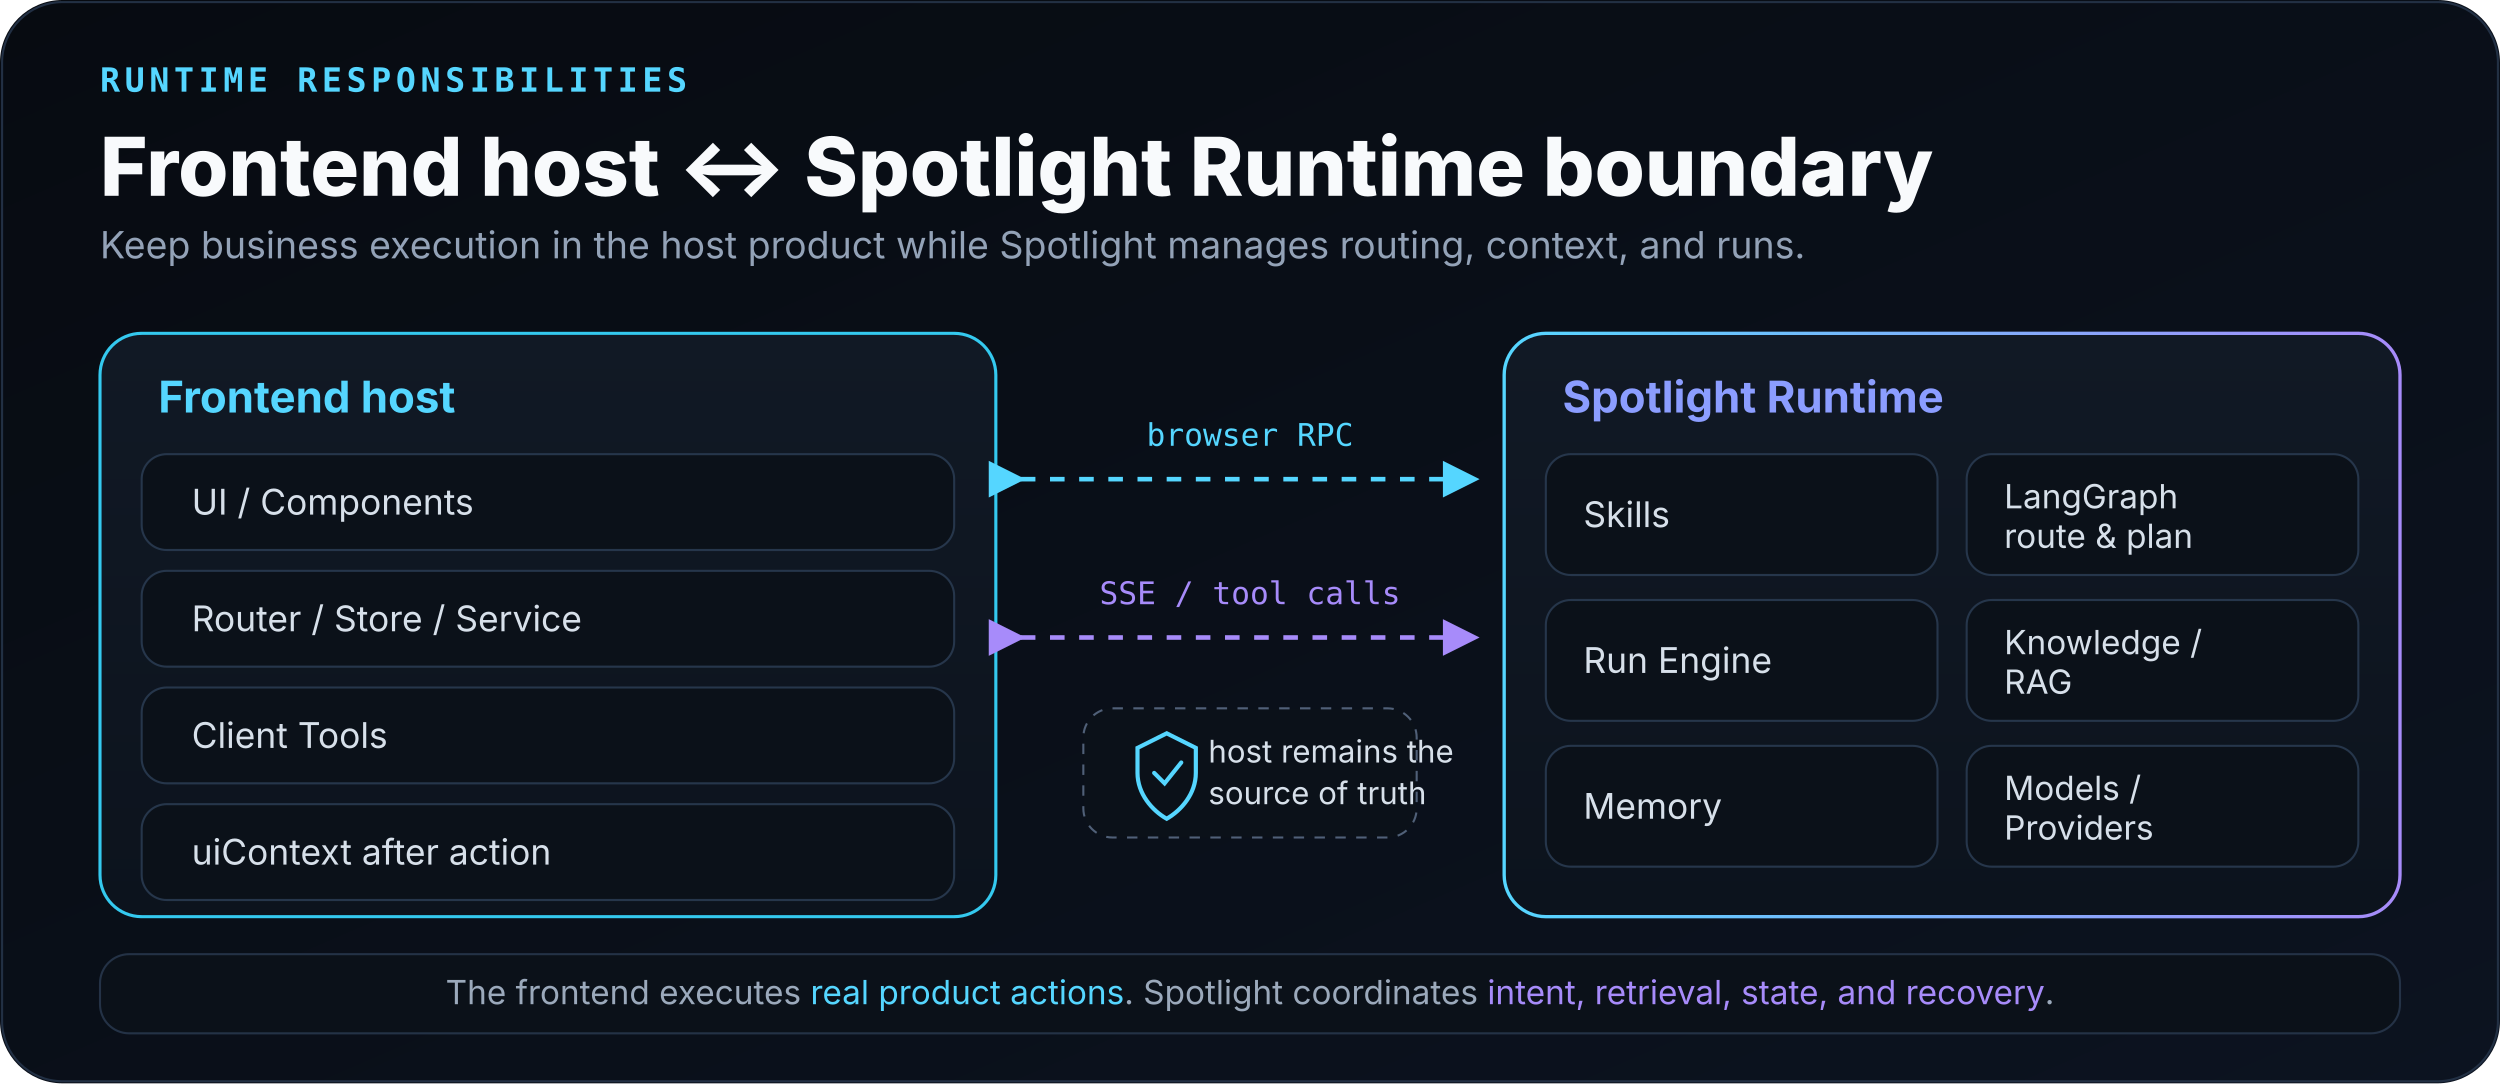
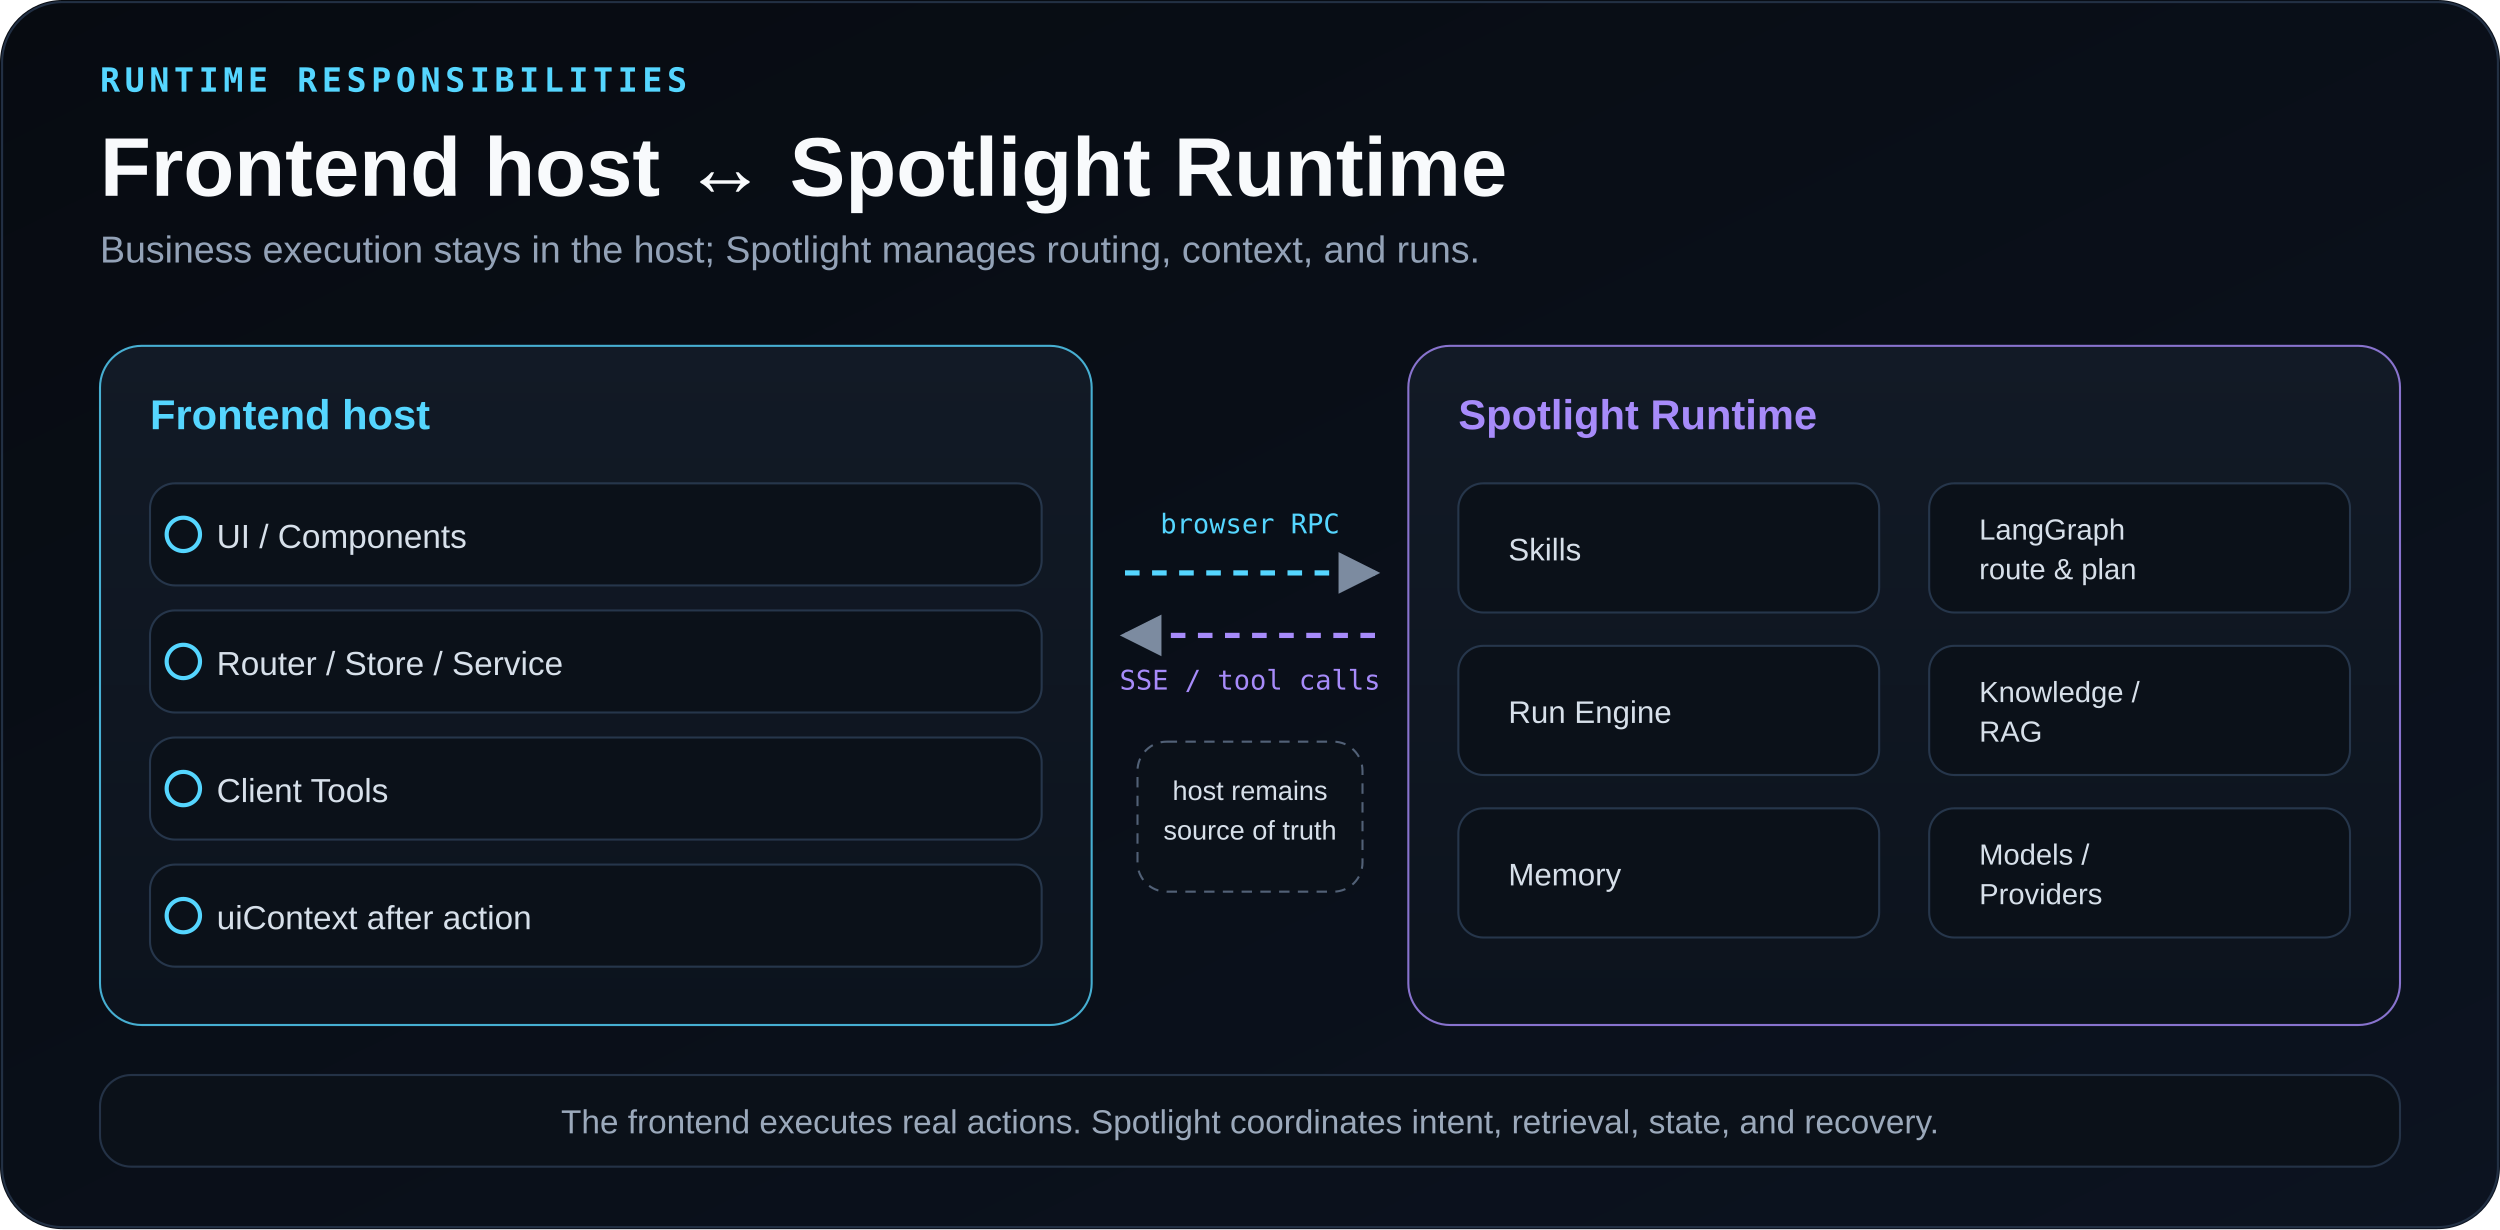
- <svg xmlns="http://www.w3.org/2000/svg" width="1200" height="520" viewBox="0 0 1200 520" role="img" aria-labelledby="title desc">
+ <svg xmlns="http://www.w3.org/2000/svg" width="1200" height="590" viewBox="0 0 1200 590" role="img" aria-labelledby="title desc">
  <defs>
    <linearGradient id="bg" x1="0" y1="0" x2="1" y2="1">
      <stop offset="0" stop-color="#070b11" />
      <stop offset="1" stop-color="#0c1320" />
    </linearGradient>
    <linearGradient id="accent" x1="0" y1="0" x2="1" y2="0">
      <stop offset="0" stop-color="#55d6ff" />
      <stop offset="1" stop-color="#a78bfa" />
    </linearGradient>
    <linearGradient id="panel" x1="0" y1="0" x2="0" y2="1">
-       <stop offset="0" stop-color="#111925" />
+       <stop offset="0" stop-color="#121a26" />
      <stop offset="1" stop-color="#0c131d" />
    </linearGradient>
-     <marker id="arrowC" markerWidth="8" markerHeight="8" refX="7" refY="4" orient="auto">
-       <path d="M0 0 L8 4 L0 8 Z" fill="#55d6ff" />
-     </marker>
-     <marker id="arrowP" markerWidth="8" markerHeight="8" refX="7" refY="4" orient="auto">
-       <path d="M0 0 L8 4 L0 8 Z" fill="#a78bfa" />
+     <marker id="arrow" markerWidth="8" markerHeight="8" refX="7" refY="4" orient="auto">
+       <path d="M0 0 L8 4 L0 8 Z" fill="#7c8ba0" />
    </marker>
  </defs>
-   <rect width="1200" height="520" rx="30" fill="url(#bg)" />
-   <rect x="1" y="1" width="1198" height="518" rx="29" fill="none" stroke="#223044" />
-   <text x="48" y="44" fill="#55d6ff" font-family="ui-monospace,monospace" font-size="16" font-weight="700" letter-spacing="2.2">RUNTIME RESPONSIBILITIES</text>
-   <text x="48" y="94" fill="#f8fafc" font-family="-apple-system,BlinkMacSystemFont,Segoe UI,sans-serif" font-size="39" font-weight="800">Frontend host ↔ Spotlight Runtime boundary</text>
-   <text x="48" y="124" fill="#93a2b7" font-family="-apple-system,BlinkMacSystemFont,Segoe UI,sans-serif" font-size="18">Keep business execution in the host product while Spotlight manages routing, context, and runs.</text>
-   <g transform="translate(48 160)">
-     <rect width="430" height="280" rx="20" fill="url(#panel)" stroke="#34c9ef" stroke-width="1.5" />
-     <text x="28" y="38" fill="#55d6ff" font-family="-apple-system,BlinkMacSystemFont,Segoe UI,sans-serif" font-size="21" font-weight="750">Frontend host</text>
-     <g transform="translate(20 58)">
-       <rect width="390" height="46" rx="12" fill="#0b1119" stroke="#26364b" />
-       <text x="24" y="29" fill="#d7e0ea" font-family="-apple-system,BlinkMacSystemFont,Segoe UI,sans-serif" font-size="17">UI / Components</text>
-       <rect y="56" width="390" height="46" rx="12" fill="#0b1119" stroke="#26364b" />
-       <text x="24" y="85" fill="#d7e0ea" font-family="-apple-system,BlinkMacSystemFont,Segoe UI,sans-serif" font-size="17">Router / Store / Service</text>
-       <rect y="112" width="390" height="46" rx="12" fill="#0b1119" stroke="#26364b" />
-       <text x="24" y="141" fill="#d7e0ea" font-family="-apple-system,BlinkMacSystemFont,Segoe UI,sans-serif" font-size="17">Client Tools</text>
-       <rect y="168" width="390" height="46" rx="12" fill="#0b1119" stroke="#26364b" />
-       <text x="24" y="197" fill="#d7e0ea" font-family="-apple-system,BlinkMacSystemFont,Segoe UI,sans-serif" font-size="17">uiContext after action</text>
-     </g>
+   <rect width="1200" height="590" rx="30" fill="url(#bg)" />
+   <rect x="1" y="1" width="1198" height="588" rx="29" fill="none" stroke="#223044" />
+   <text x="48" y="44" fill="#55d6ff" font-family="ui-monospace,SFMono-Regular,Menlo,Consolas,monospace" font-size="16" font-weight="700" letter-spacing="2.2">RUNTIME RESPONSIBILITIES</text>
+   <text x="48" y="94" fill="#f8fafc" font-family="-apple-system,BlinkMacSystemFont,Segoe UI,Helvetica Neue,Arial,sans-serif" font-size="40" font-weight="800">Frontend host ↔ Spotlight Runtime</text>
+   <text x="48" y="126" fill="#93a2b7" font-family="-apple-system,BlinkMacSystemFont,Segoe UI,Helvetica Neue,Arial,sans-serif" font-size="18">Business execution stays in the host; Spotlight manages routing, context, and runs.</text>
+   <g transform="translate(48 166)">
+     <rect width="476" height="326" rx="20" fill="url(#panel)" stroke="#55d6ff" stroke-opacity=".8" />
+     <text x="24" y="40" fill="#55d6ff" font-family="-apple-system,BlinkMacSystemFont,Segoe UI,Helvetica Neue,Arial,sans-serif" font-size="20" font-weight="750">Frontend host</text>
+     <rect x="24" y="66" width="428" height="49" rx="12" fill="#0b1119" stroke="#26364b" />
+     <text x="56" y="97" fill="#d7e0ea" font-family="-apple-system,BlinkMacSystemFont,Segoe UI,Helvetica Neue,Arial,sans-serif" font-size="16">UI / Components</text>
+     <circle cx="40" cy="90.5" r="8" fill="none" stroke="#55d6ff" stroke-width="2" />
+     <rect x="24" y="127" width="428" height="49" rx="12" fill="#0b1119" stroke="#26364b" />
+     <text x="56" y="158" fill="#d7e0ea" font-family="-apple-system,BlinkMacSystemFont,Segoe UI,Helvetica Neue,Arial,sans-serif" font-size="16">Router / Store / Service</text>
+     <circle cx="40" cy="151.5" r="8" fill="none" stroke="#55d6ff" stroke-width="2" />
+     <rect x="24" y="188" width="428" height="49" rx="12" fill="#0b1119" stroke="#26364b" />
+     <text x="56" y="219" fill="#d7e0ea" font-family="-apple-system,BlinkMacSystemFont,Segoe UI,Helvetica Neue,Arial,sans-serif" font-size="16">Client Tools</text>
+     <circle cx="40" cy="212.5" r="8" fill="none" stroke="#55d6ff" stroke-width="2" />
+     <rect x="24" y="249" width="428" height="49" rx="12" fill="#0b1119" stroke="#26364b" />
+     <text x="56" y="280" fill="#d7e0ea" font-family="-apple-system,BlinkMacSystemFont,Segoe UI,Helvetica Neue,Arial,sans-serif" font-size="16">uiContext after action</text>
+     <circle cx="40" cy="273.5" r="8" fill="none" stroke="#55d6ff" stroke-width="2" />
  </g>
-   <g transform="translate(722 160)">
-     <rect width="430" height="280" rx="20" fill="url(#panel)" stroke="url(#accent)" stroke-width="1.6" />
-     <text x="28" y="38" fill="#8b9dff" font-family="-apple-system,BlinkMacSystemFont,Segoe UI,sans-serif" font-size="21" font-weight="750">Spotlight Runtime</text>
-     <g transform="translate(20 58)">
-       <rect width="188" height="58" rx="12" fill="#0b1119" stroke="#26364b" />
-       <text x="18" y="35" fill="#d7e0ea" font-family="-apple-system,BlinkMacSystemFont,Segoe UI,sans-serif" font-size="17">Skills</text>
-       <rect x="202" width="188" height="58" rx="12" fill="#0b1119" stroke="#26364b" />
-       <text x="220" y="26" fill="#d7e0ea" font-family="-apple-system,BlinkMacSystemFont,Segoe UI,sans-serif" font-size="16">LangGraph</text>
-       <text x="220" y="45" fill="#d7e0ea" font-family="-apple-system,BlinkMacSystemFont,Segoe UI,sans-serif" font-size="16">route &amp; plan</text>
-       <rect y="70" width="188" height="58" rx="12" fill="#0b1119" stroke="#26364b" />
-       <text x="18" y="105" fill="#d7e0ea" font-family="-apple-system,BlinkMacSystemFont,Segoe UI,sans-serif" font-size="17">Run Engine</text>
-       <rect x="202" y="70" width="188" height="58" rx="12" fill="#0b1119" stroke="#26364b" />
-       <text x="220" y="96" fill="#d7e0ea" font-family="-apple-system,BlinkMacSystemFont,Segoe UI,sans-serif" font-size="16">Knowledge /</text>
-       <text x="220" y="115" fill="#d7e0ea" font-family="-apple-system,BlinkMacSystemFont,Segoe UI,sans-serif" font-size="16">RAG</text>
-       <rect y="140" width="188" height="58" rx="12" fill="#0b1119" stroke="#26364b" />
-       <text x="18" y="175" fill="#d7e0ea" font-family="-apple-system,BlinkMacSystemFont,Segoe UI,sans-serif" font-size="17">Memory</text>
-       <rect x="202" y="140" width="188" height="58" rx="12" fill="#0b1119" stroke="#26364b" />
-       <text x="220" y="166" fill="#d7e0ea" font-family="-apple-system,BlinkMacSystemFont,Segoe UI,sans-serif" font-size="16">Models /</text>
-       <text x="220" y="185" fill="#d7e0ea" font-family="-apple-system,BlinkMacSystemFont,Segoe UI,sans-serif" font-size="16">Providers</text>
-     </g>
+   <g transform="translate(676 166)">
+     <rect width="476" height="326" rx="20" fill="url(#panel)" stroke="#a78bfa" stroke-opacity=".8" />
+     <text x="24" y="40" fill="#a78bfa" font-family="-apple-system,BlinkMacSystemFont,Segoe UI,Helvetica Neue,Arial,sans-serif" font-size="20" font-weight="750">Spotlight Runtime</text>
+     <rect x="24" y="66" width="202" height="62" rx="12" fill="#0b1119" stroke="#26364b" />
+     <text x="48" y="103" fill="#d7e0ea" font-family="-apple-system,BlinkMacSystemFont,Segoe UI,Helvetica Neue,Arial,sans-serif" font-size="15">Skills</text>
+     <rect x="250" y="66" width="202" height="62" rx="12" fill="#0b1119" stroke="#26364b" />
+     <text x="274" y="93" fill="#d7e0ea" font-family="-apple-system,BlinkMacSystemFont,Segoe UI,Helvetica Neue,Arial,sans-serif" font-size="14">LangGraph</text>
+     <text x="274" y="112" fill="#d7e0ea" font-family="-apple-system,BlinkMacSystemFont,Segoe UI,Helvetica Neue,Arial,sans-serif" font-size="14">route &amp; plan</text>
+     <rect x="24" y="144" width="202" height="62" rx="12" fill="#0b1119" stroke="#26364b" />
+     <text x="48" y="181" fill="#d7e0ea" font-family="-apple-system,BlinkMacSystemFont,Segoe UI,Helvetica Neue,Arial,sans-serif" font-size="15">Run Engine</text>
+     <rect x="250" y="144" width="202" height="62" rx="12" fill="#0b1119" stroke="#26364b" />
+     <text x="274" y="171" fill="#d7e0ea" font-family="-apple-system,BlinkMacSystemFont,Segoe UI,Helvetica Neue,Arial,sans-serif" font-size="14">Knowledge /</text>
+     <text x="274" y="190" fill="#d7e0ea" font-family="-apple-system,BlinkMacSystemFont,Segoe UI,Helvetica Neue,Arial,sans-serif" font-size="14">RAG</text>
+     <rect x="24" y="222" width="202" height="62" rx="12" fill="#0b1119" stroke="#26364b" />
+     <text x="48" y="259" fill="#d7e0ea" font-family="-apple-system,BlinkMacSystemFont,Segoe UI,Helvetica Neue,Arial,sans-serif" font-size="15">Memory</text>
+     <rect x="250" y="222" width="202" height="62" rx="12" fill="#0b1119" stroke="#26364b" />
+     <text x="274" y="249" fill="#d7e0ea" font-family="-apple-system,BlinkMacSystemFont,Segoe UI,Helvetica Neue,Arial,sans-serif" font-size="14">Models /</text>
+     <text x="274" y="268" fill="#d7e0ea" font-family="-apple-system,BlinkMacSystemFont,Segoe UI,Helvetica Neue,Arial,sans-serif" font-size="14">Providers</text>
  </g>
-   <text x="600" y="214" text-anchor="middle" fill="#55d6ff" font-family="ui-monospace,monospace" font-size="15">browser RPC</text>
-   <path d="M490 230 H708" stroke="#55d6ff" stroke-width="2.2" stroke-dasharray="7 7" marker-start="url(#arrowC)" marker-end="url(#arrowC)" />
-   <text x="600" y="290" text-anchor="middle" fill="#a78bfa" font-family="ui-monospace,monospace" font-size="15">SSE / tool calls</text>
-   <path d="M490 306 H708" stroke="#a78bfa" stroke-width="2.2" stroke-dasharray="7 7" marker-start="url(#arrowP)" marker-end="url(#arrowP)" />
-   <rect x="520" y="340" width="160" height="62" rx="14" fill="#0b1119" stroke="#506078" stroke-dasharray="5 5" />
-   <path d="M546 359l14-7 14 7v12c0 10-7 18-14 22-7-4-14-12-14-22Z" fill="none" stroke="#55d6ff" stroke-width="2" />
-   <path d="M554 371l5 5 8-10" fill="none" stroke="#55d6ff" stroke-width="2" stroke-linecap="round" />
-   <text x="580" y="366" fill="#d7e0ea" font-family="-apple-system,BlinkMacSystemFont,Segoe UI,sans-serif" font-size="15">host remains the</text>
-   <text x="580" y="386" fill="#d7e0ea" font-family="-apple-system,BlinkMacSystemFont,Segoe UI,sans-serif" font-size="15">source of truth</text>
-   <rect x="48" y="458" width="1104" height="38" rx="14" fill="#0b1119" stroke="#243246" />
-   <text x="600" y="482" text-anchor="middle" fill="#9ba9bb" font-family="-apple-system,BlinkMacSystemFont,Segoe UI,sans-serif" font-size="16">The frontend executes <tspan fill="#55d6ff">real product actions</tspan>. Spotlight coordinates <tspan fill="#a78bfa">intent, retrieval, state, and recovery</tspan>.</text>
+   <path d="M540 275 H660" stroke="#55d6ff" stroke-width="2.5" stroke-dasharray="7 6" marker-end="url(#arrow)" />
+   <path d="M660 305 H540" stroke="#a78bfa" stroke-width="2.5" stroke-dasharray="7 6" marker-end="url(#arrow)" />
+   <text x="600" y="256" text-anchor="middle" fill="#55d6ff" font-family="ui-monospace,SFMono-Regular,Menlo,Consolas,monospace" font-size="13">browser RPC</text>
+   <text x="600" y="331" text-anchor="middle" fill="#a78bfa" font-family="ui-monospace,SFMono-Regular,Menlo,Consolas,monospace" font-size="13">SSE / tool calls</text>
+   <rect x="546" y="356" width="108" height="72" rx="14" fill="#0b1119" stroke="#526177" stroke-dasharray="5 4" />
+   <text x="600" y="384" text-anchor="middle" fill="#d7e0ea" font-family="-apple-system,BlinkMacSystemFont,Segoe UI,Helvetica Neue,Arial,sans-serif" font-size="13">host remains</text>
+   <text x="600" y="403" text-anchor="middle" fill="#d7e0ea" font-family="-apple-system,BlinkMacSystemFont,Segoe UI,Helvetica Neue,Arial,sans-serif" font-size="13">source of truth</text>
+   <rect x="48" y="516" width="1104" height="44" rx="15" fill="#0b1119" stroke="#243246" />
+   <text x="600" y="544" text-anchor="middle" fill="#9ba9bb" font-family="-apple-system,BlinkMacSystemFont,Segoe UI,Helvetica Neue,Arial,sans-serif" font-size="16">The frontend executes real actions. Spotlight coordinates intent, retrieval, state, and recovery.</text>
</svg>
